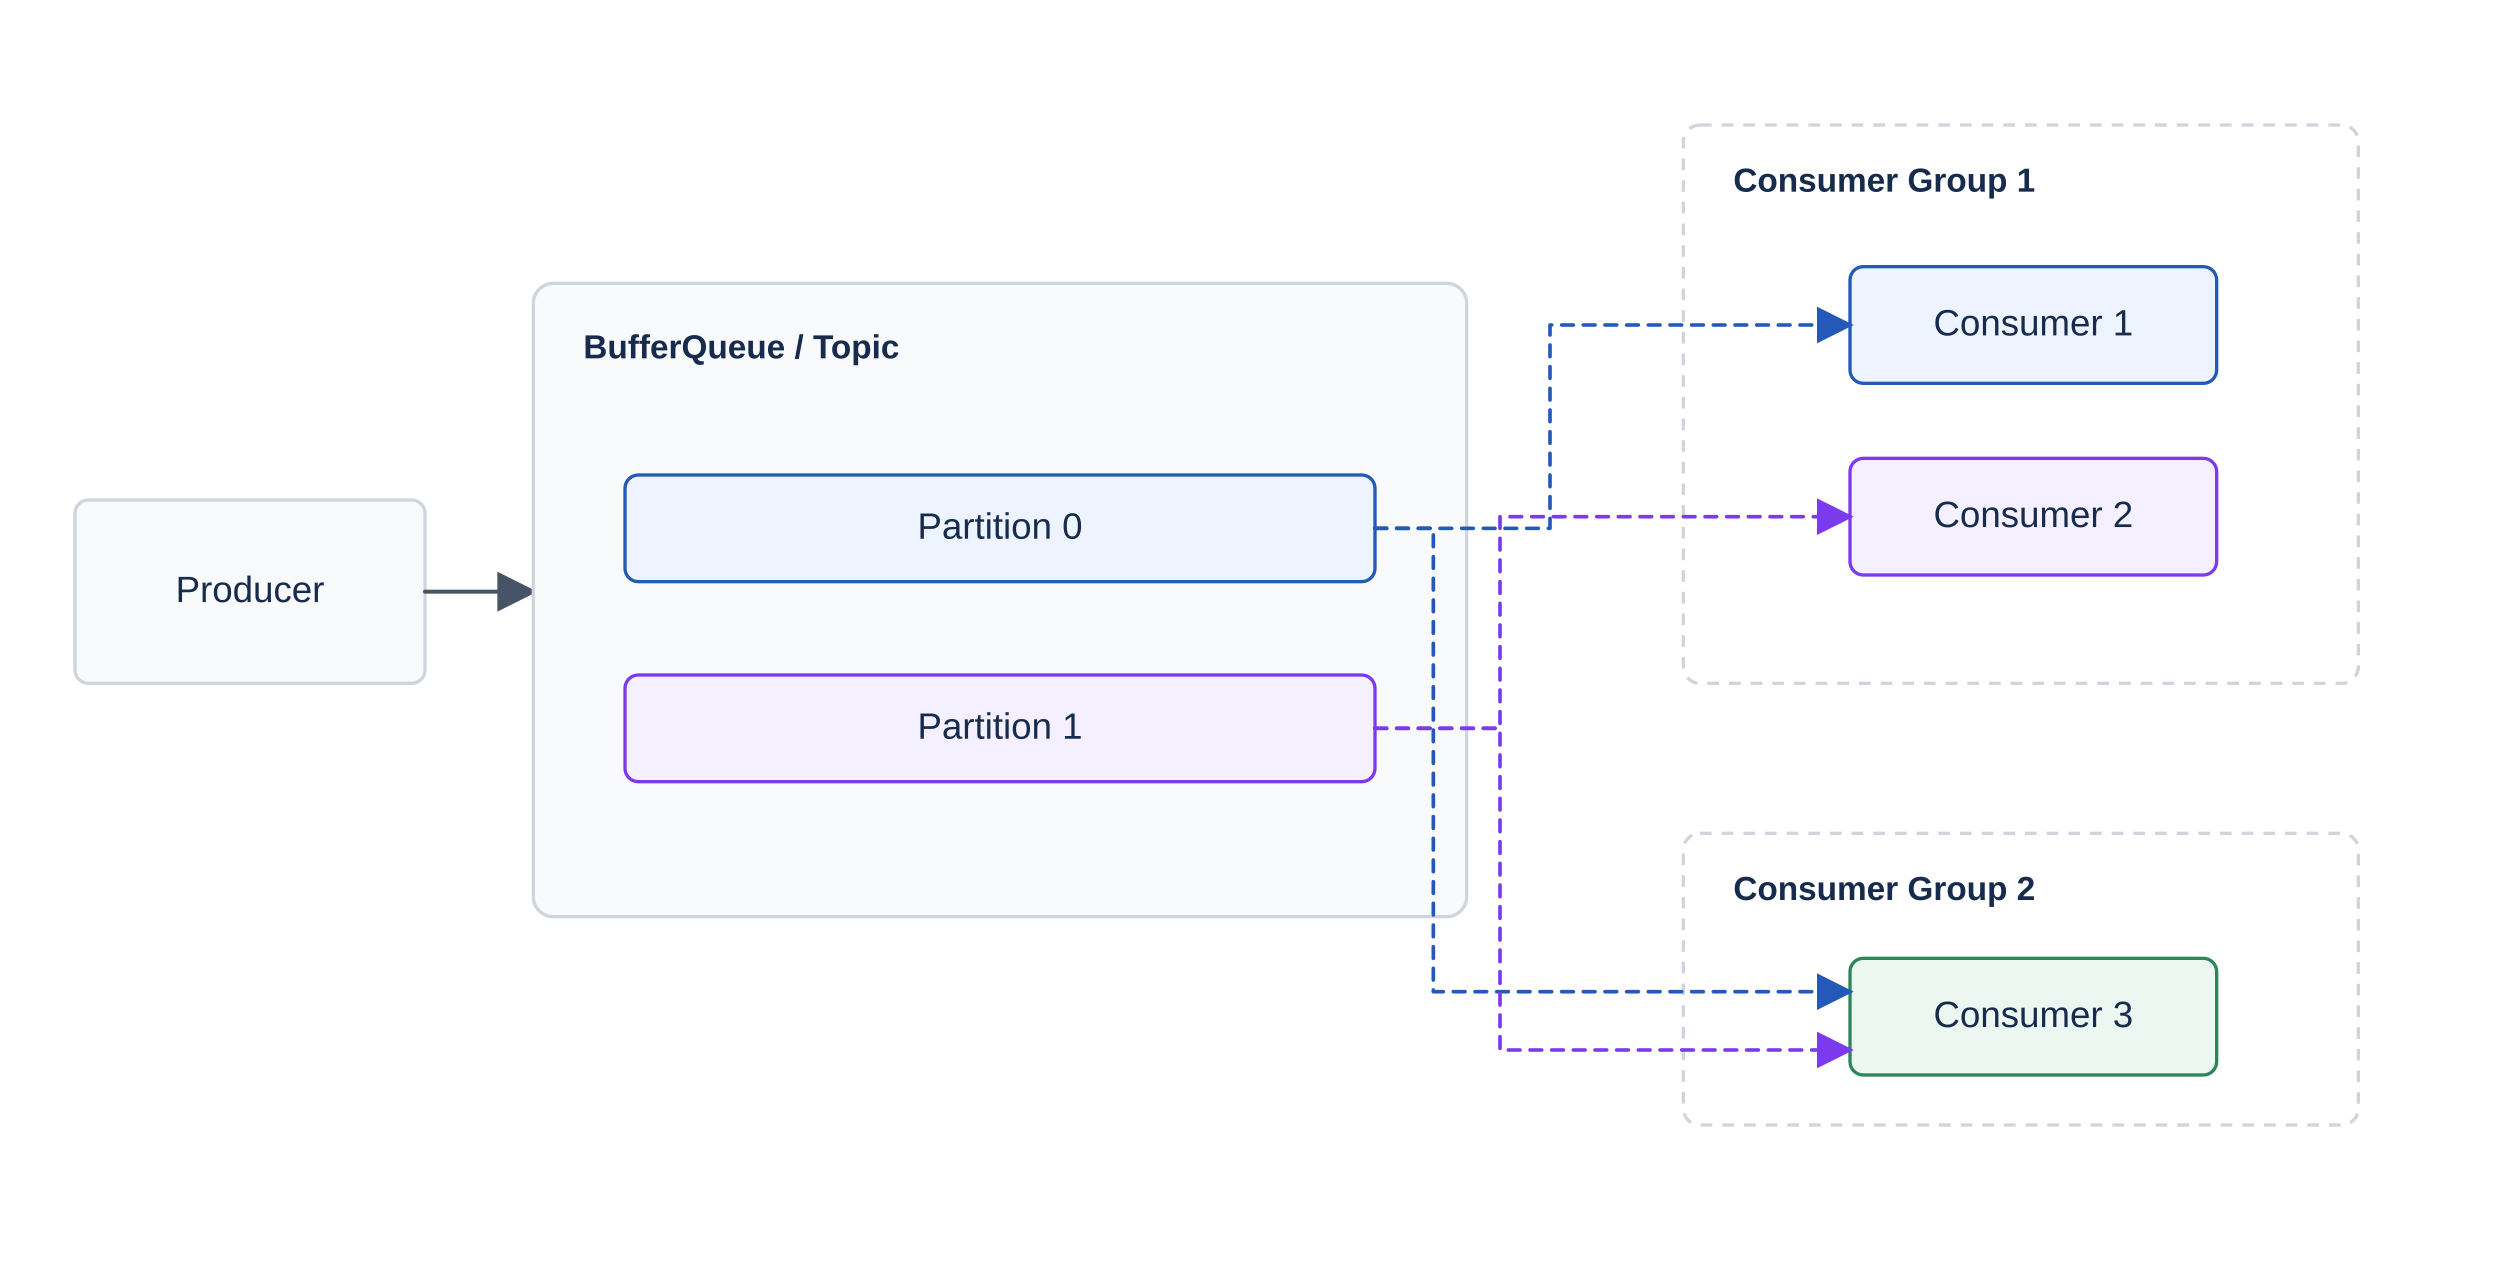
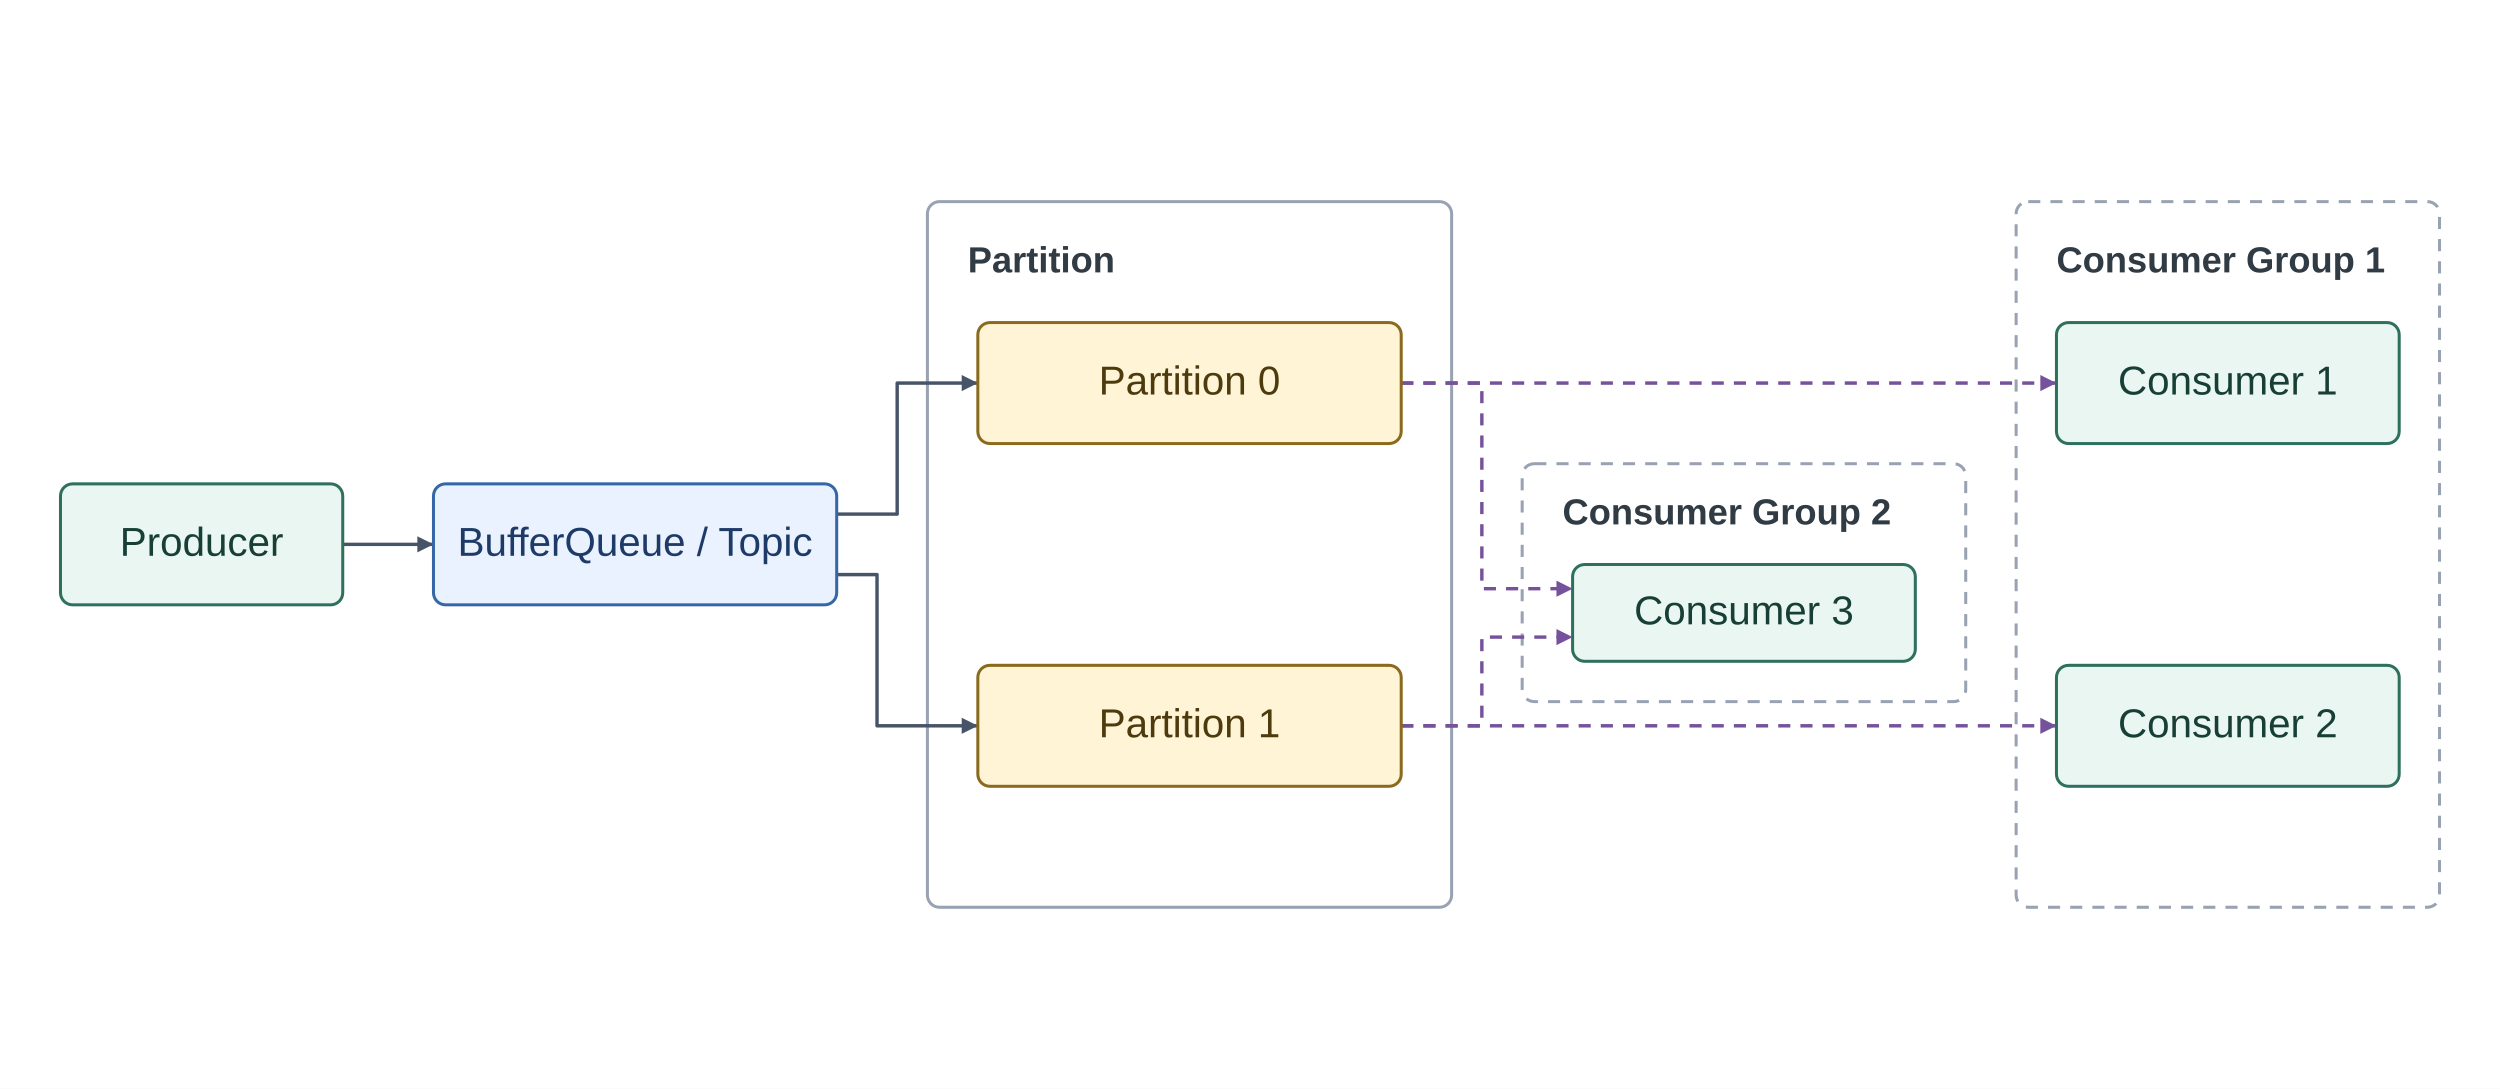
- <svg xmlns="http://www.w3.org/2000/svg" width="1500" height="760" viewBox="0 0 1500 760" role="img" aria-labelledby="title description">
+ <svg xmlns="http://www.w3.org/2000/svg" width="1240" height="540" viewBox="0 0 1240 540" role="img" aria-labelledby="title description">
  <defs>
-     <marker id="arrow-flow" markerWidth="10" markerHeight="10" refX="9" refY="5" orient="auto">
-       <path d="M0 0 L10 5 L0 10 Z" fill="#475467" />
+     <marker id="arrow" markerWidth="8" markerHeight="8" refX="8" refY="4" orient="auto" markerUnits="userSpaceOnUse">
+       <path d="M0 0 L8 4 L0 8 Z" fill="#475467" />
    </marker>
-     <marker id="arrow-blue" markerWidth="10" markerHeight="10" refX="9" refY="5" orient="auto">
-       <path d="M0 0 L10 5 L0 10 Z" fill="#2459b8" />
+     <marker id="assignment-arrow" markerWidth="8" markerHeight="8" refX="8" refY="4" orient="auto" markerUnits="userSpaceOnUse">
+       <path d="M0 0 L8 4 L0 8 Z" fill="#75529b" />
    </marker>
-     <marker id="arrow-purple" markerWidth="10" markerHeight="10" refX="9" refY="5" orient="auto">
-       <path d="M0 0 L10 5 L0 10 Z" fill="#7c3aed" />
-     </marker>
-     <style>
-     text { font-family: 'PingFang SC', Arial, 'Microsoft YaHei', sans-serif; fill:#172b4d; text-anchor:middle; }
-     .label { font-size:22px; }
-     .group-label { font-size:20px; font-weight:700; text-anchor:start; }
-     .producer, .queue { fill:#f8fafc; stroke:#d0d5dd; stroke-width:2; }
-     .partition-blue, .consumer-blue { fill:#eef4ff; stroke:#2459b8; stroke-width:2; }
-     .partition-purple, .consumer-purple { fill:#f5f0ff; stroke:#7c3aed; stroke-width:2; }
-     .consumer-green { fill:#edf7f1; stroke:#2f855a; stroke-width:2; }
-     .group { fill:#ffffff; stroke:#d0d5dd; stroke-width:2; stroke-dasharray:7 6; }
-     .flow { fill:none; stroke:#475467; stroke-width:2.4; marker-end:url(#arrow-flow); stroke-linecap:round; stroke-linejoin:round; }
-     .assignment-blue { fill:none; stroke:#2459b8; stroke-width:2.2; stroke-dasharray:7 6; marker-end:url(#arrow-blue); stroke-linecap:round; stroke-linejoin:round; }
-     .assignment-purple { fill:none; stroke:#7c3aed; stroke-width:2.2; stroke-dasharray:7 6; marker-end:url(#arrow-purple); stroke-linecap:round; stroke-linejoin:round; }
-   </style>
  </defs>
-   <rect width="1500" height="760" fill="#ffffff" />
-   <rect class="producer" x="45" y="300" width="210" height="110" rx="8" />
-   <text class="label" x="150" y="355" dominant-baseline="middle">Producer</text>
-   <path class="flow" d="M255 355 H320" />
-   <rect class="queue" x="320" y="170" width="560" height="380" rx="12" />
-   <text class="group-label" x="350" y="215">BufferQueue / Topic</text>
-   <rect class="partition-blue" x="375" y="285" width="450" height="64" rx="8" />
-   <rect class="partition-purple" x="375" y="405" width="450" height="64" rx="8" />
-   <text class="label" x="600" y="317" dominant-baseline="middle">Partition 0</text>
-   <text class="label" x="600" y="437" dominant-baseline="middle">Partition 1</text>
-   <rect class="group" x="1010" y="75" width="405" height="335" rx="10" />
-   <text class="group-label" x="1040" y="115">Consumer Group 1</text>
-   <rect class="consumer-blue" x="1110" y="160" width="220" height="70" rx="8" />
-   <rect class="consumer-purple" x="1110" y="275" width="220" height="70" rx="8" />
-   <text class="label" x="1220" y="195" dominant-baseline="middle">Consumer 1</text>
-   <text class="label" x="1220" y="310" dominant-baseline="middle">Consumer 2</text>
-   <rect class="group" x="1010" y="500" width="405" height="175" rx="10" />
-   <text class="group-label" x="1040" y="540">Consumer Group 2</text>
-   <rect class="consumer-green" x="1110" y="575" width="220" height="70" rx="8" />
-   <text class="label" x="1220" y="610" dominant-baseline="middle">Consumer 3</text>
-   <path class="assignment-blue" d="M825 317 H930 V195 H1110" />
-   <path class="assignment-purple" d="M825 437 H900 V310 H1110" />
-   <path class="assignment-blue" d="M825 317 H860 V595 H1110" />
-   <path class="assignment-purple" d="M825 437 H900 V630 H1110" />
+   <style>
+   text { font-family:'PingFang SC', Arial, 'Microsoft YaHei', sans-serif; font-size:20px; text-anchor:middle; dominant-baseline:middle; fill:#303b44; }
+   .node { stroke-width:1.5; }
+   .gateway { fill:#eaf2ff; stroke:#3567a7; }
+   .core { fill:#edf1f5; stroke:#596773; }
+   .storage { fill:#fff4d6; stroke:#8a6a1d; }
+   .client { fill:#e9f6f1; stroke:#2f6f5e; }
+   .group { fill:white; stroke:#98a2b3; stroke-width:1.5; stroke-dasharray:6 5; }
+   .group-label { font-size:18px; font-weight:700; text-anchor:start; }
+   .flow { fill:none; stroke:#475467; stroke-width:1.7; marker-end:url(#arrow); stroke-linejoin:round; }
+   .assignment { fill:none; stroke:#75529b; stroke-width:1.7; stroke-dasharray:6 5; marker-end:url(#assignment-arrow); stroke-linejoin:round; }
+ </style>
+   <rect width="1240" height="540" fill="white" />
+   <rect x="460" y="100" width="260" height="350" rx="6" fill="white" stroke="#98a2b3" stroke-width="1.5" />
+   <text class="group-label" x="480" y="130">Partition</text>
+   <rect class="group" x="1000" y="100" width="210" height="350" rx="6" />
+   <text class="group-label" x="1020" y="130">Consumer Group 1</text>
+   <rect class="group" x="755" y="230" width="220" height="118" rx="6" />
+   <text class="group-label" x="775" y="255">Consumer Group 2</text>
+   <path class="flow" d="M170 270 H215" />
+   <path class="flow" d="M415 255 H445 V190 H485" />
+   <path class="flow" d="M415 285 H435 V360 H485" />
+   <path class="assignment" d="M695 190 H1020" />
+   <path class="assignment" d="M695 360 H1020" />
+   <path class="assignment" d="M695 190 H735 V292 H780" />
+   <path class="assignment" d="M695 360 H735 V316 H780" />
+   <rect id="P" class="node client" x="30" y="240" width="140" height="60" rx="6" />
+   <text x="100" y="270" style="fill:#173f35">Producer</text>
+   <rect id="Q" class="node gateway" x="215" y="240" width="200" height="60" rx="6" />
+   <text x="315" y="270" style="fill:#1d3b66">BufferQueue / Topic</text>
+   <rect id="P0" class="node storage" x="485" y="160" width="210" height="60" rx="6" />
+   <text x="590" y="190" style="fill:#4d3b0e">Partition 0</text>
+   <rect id="P1" class="node storage" x="485" y="330" width="210" height="60" rx="6" />
+   <text x="590" y="360" style="fill:#4d3b0e">Partition 1</text>
+   <rect id="C1" class="node client" x="1020" y="160" width="170" height="60" rx="6" />
+   <text x="1105" y="190" style="fill:#173f35">Consumer 1</text>
+   <rect id="C2" class="node client" x="1020" y="330" width="170" height="60" rx="6" />
+   <text x="1105" y="360" style="fill:#173f35">Consumer 2</text>
+   <rect id="C3" class="node client" x="780" y="280" width="170" height="48" rx="6" />
+   <text x="865" y="304" style="fill:#173f35">Consumer 3</text>
</svg>
